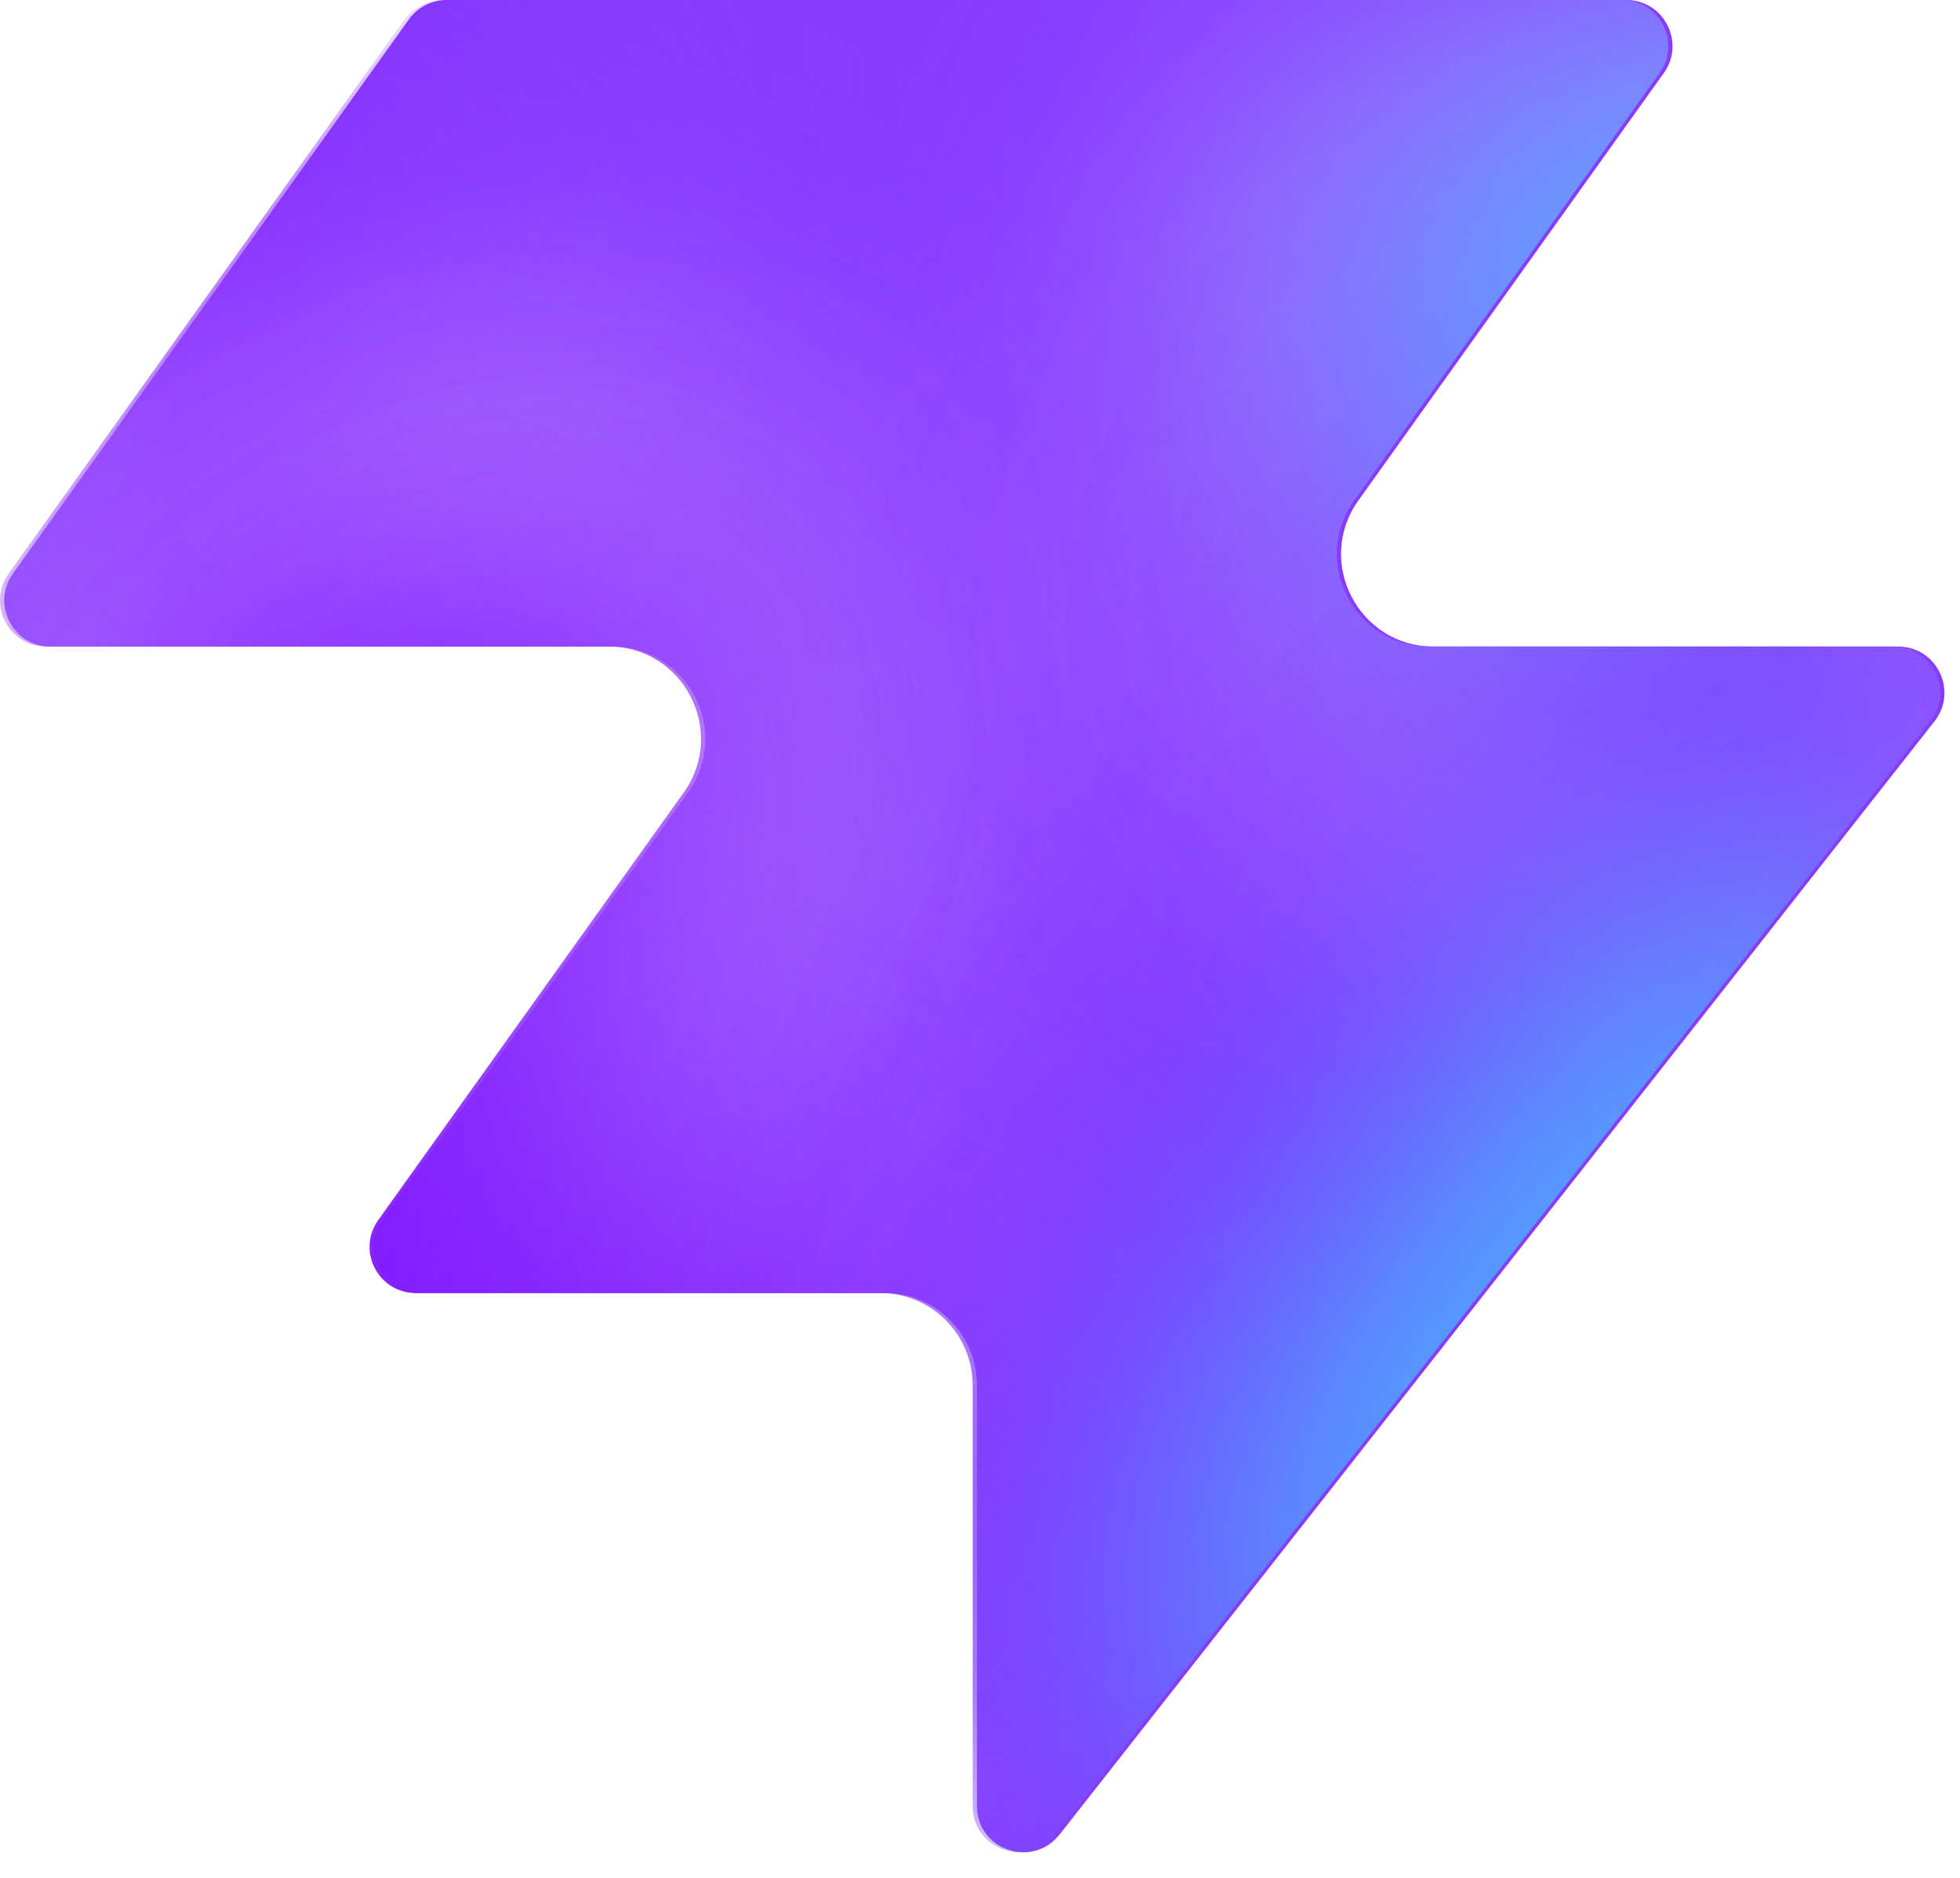
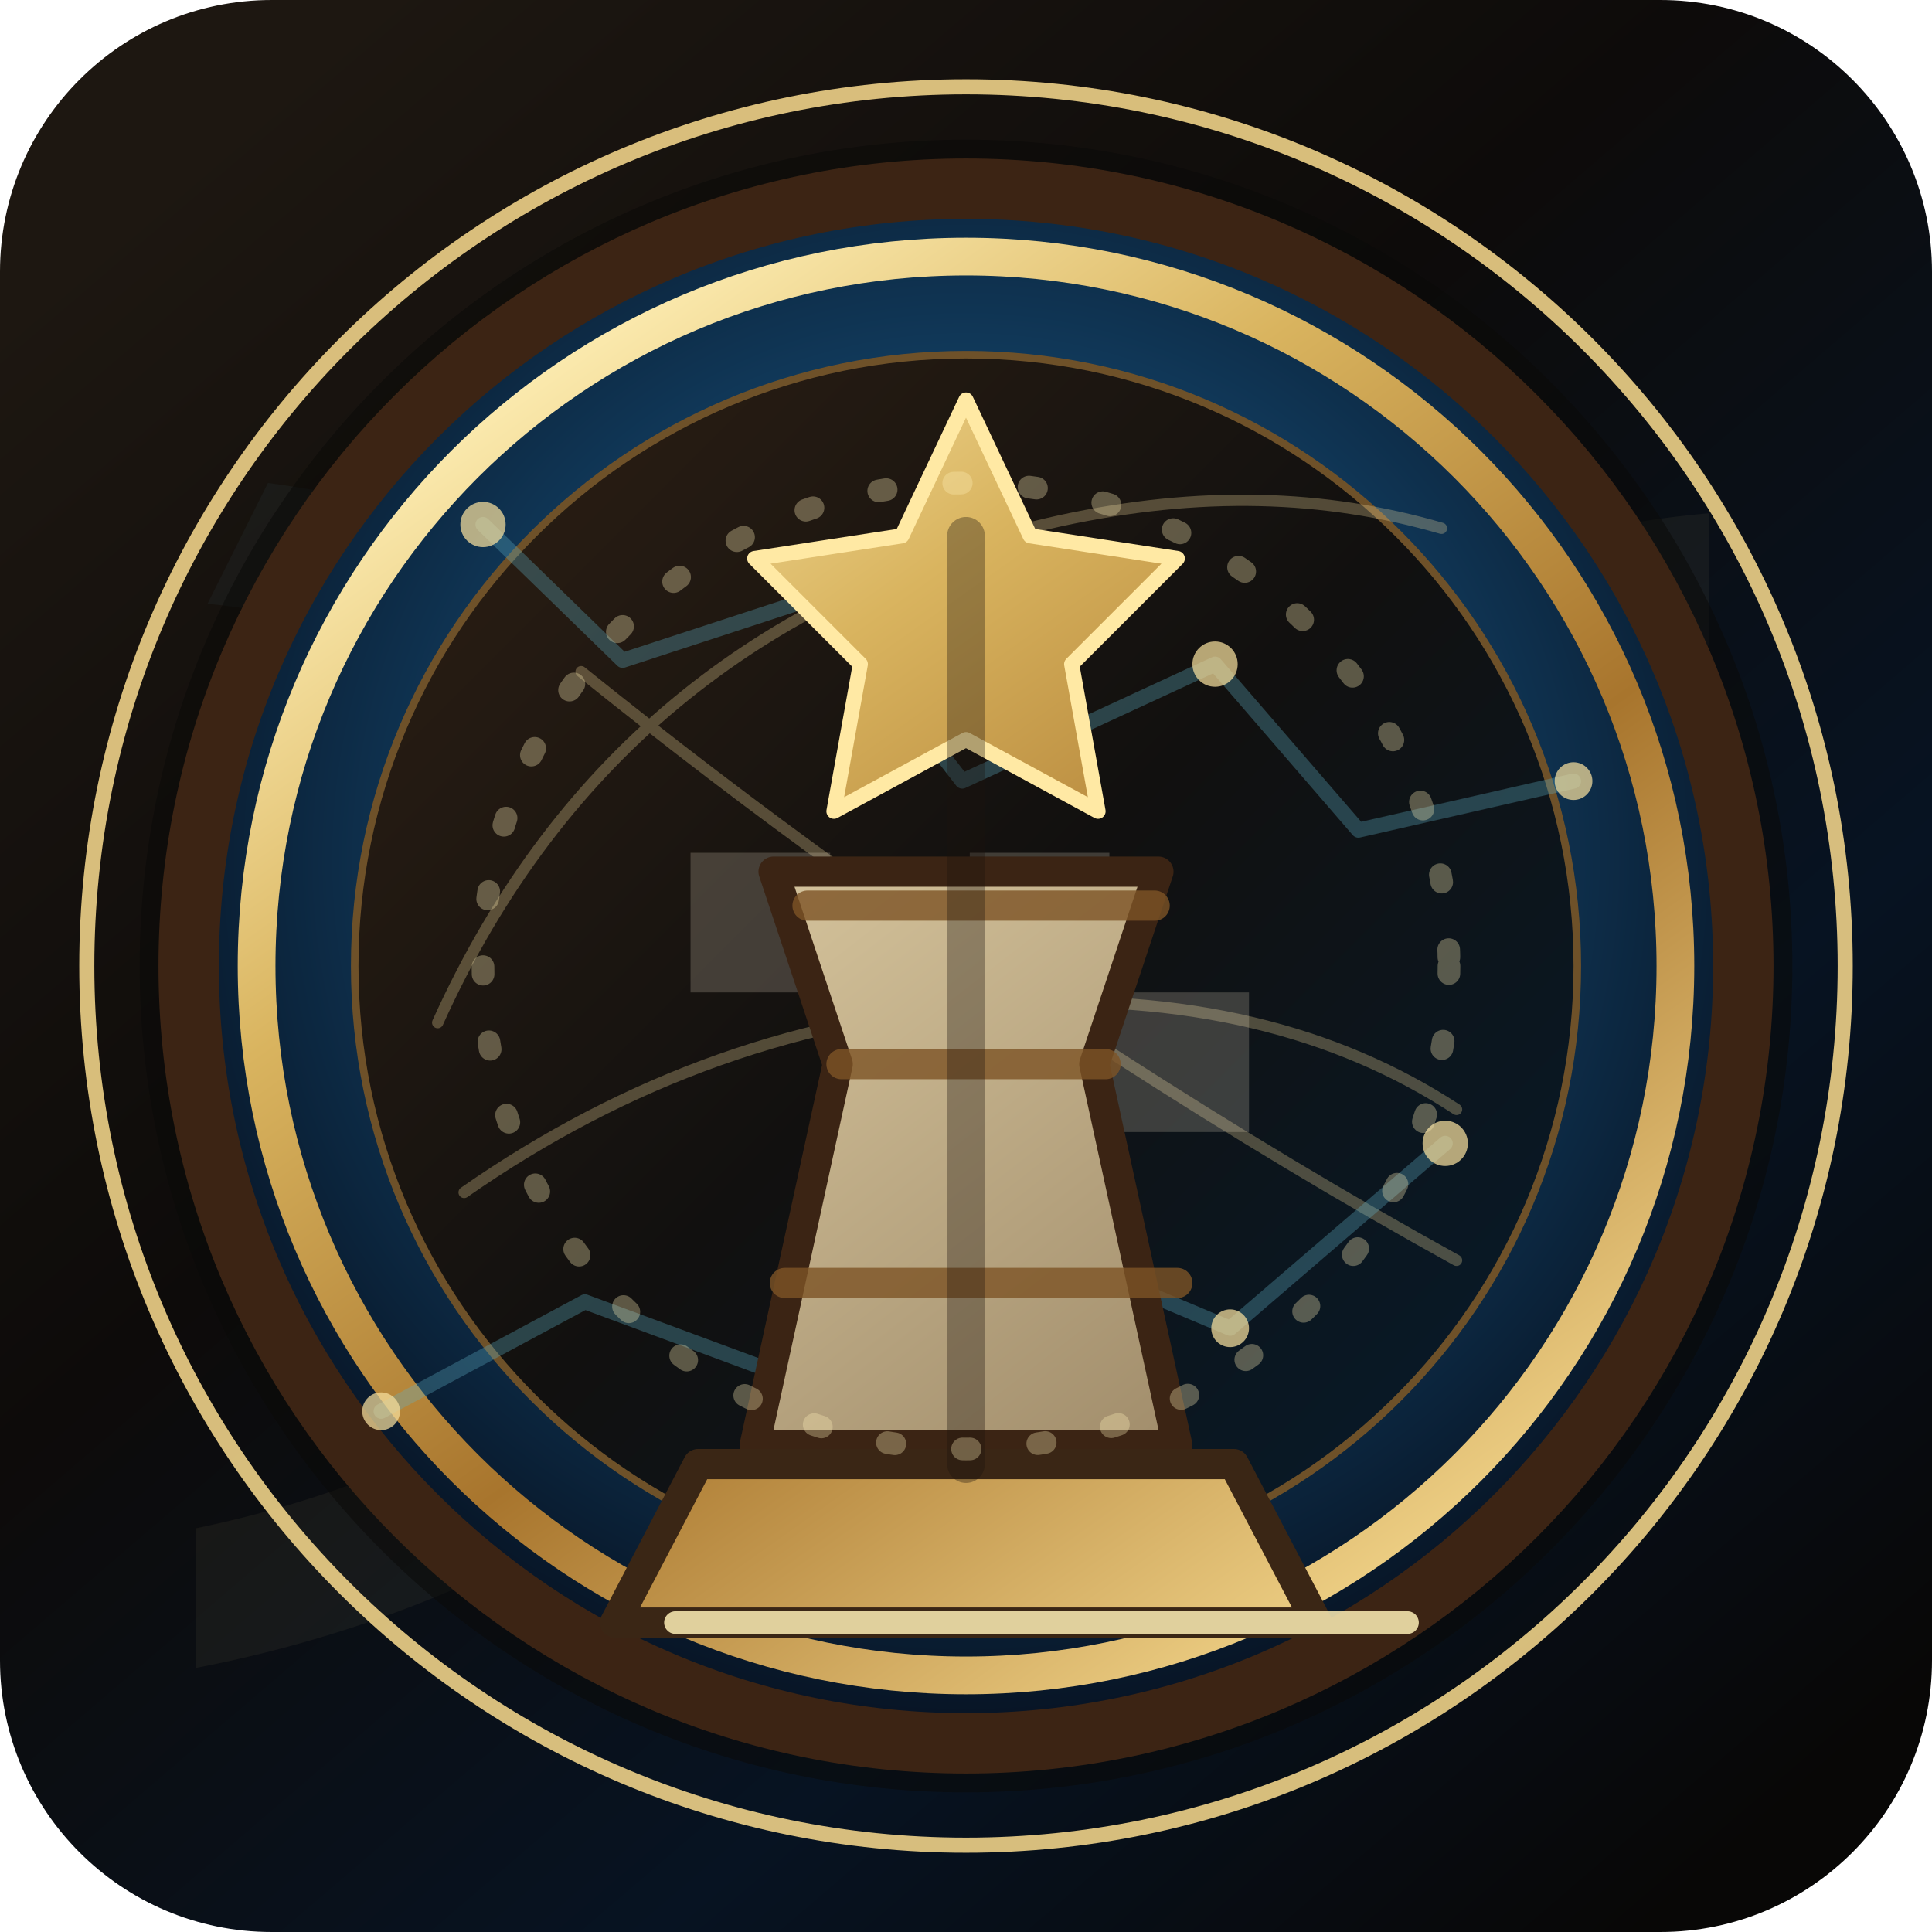
- <svg xmlns="http://www.w3.org/2000/svg" width="48" height="46" fill="none" viewBox="0 0 48 46">
-   <path fill="#863bff" d="M25.946 44.938c-.664.845-2.021.375-2.021-.698V33.937a2.26 2.26 0 0 0-2.262-2.262H10.287c-.92 0-1.456-1.04-.92-1.788l7.48-10.471c1.07-1.497 0-3.578-1.842-3.578H1.237c-.92 0-1.456-1.04-.92-1.788L10.013.474c.214-.297.556-.474.92-.474h28.894c.92 0 1.456 1.04.92 1.788l-7.48 10.471c-1.07 1.498 0 3.579 1.842 3.579h11.377c.943 0 1.473 1.088.89 1.83L25.947 44.94z" style="fill:#863bff;fill:color(display-p3 .525 .23 1);fill-opacity:1" />
-   <mask id="a" width="48" height="46" x="0" y="0" maskUnits="userSpaceOnUse" style="mask-type:alpha">
-     <path fill="#000" d="M25.842 44.938c-.664.844-2.021.375-2.021-.698V33.937a2.26 2.26 0 0 0-2.262-2.262H10.183c-.92 0-1.456-1.04-.92-1.788l7.48-10.471c1.07-1.498 0-3.579-1.842-3.579H1.133c-.92 0-1.456-1.04-.92-1.787L9.91.473c.214-.297.556-.474.92-.474h28.894c.92 0 1.456 1.04.92 1.788l-7.48 10.471c-1.07 1.498 0 3.578 1.842 3.578h11.377c.943 0 1.473 1.088.89 1.832L25.843 44.94z" style="fill:#000;fill-opacity:1" />
-   </mask>
-   <g mask="url(#a)">
-     <g filter="url(#b)">
-       <ellipse cx="5.508" cy="14.704" fill="#ede6ff" rx="5.508" ry="14.704" style="fill:#ede6ff;fill:color(display-p3 .927 .903 1);fill-opacity:1" transform="matrix(.00324 1 1 -.00324 -4.47 31.516)" />
-     </g>
-     <g filter="url(#c)">
-       <ellipse cx="10.399" cy="29.851" fill="#ede6ff" rx="10.399" ry="29.851" style="fill:#ede6ff;fill:color(display-p3 .927 .903 1);fill-opacity:1" transform="matrix(.00324 1 1 -.00324 -39.328 7.883)" />
-     </g>
-     <g filter="url(#d)">
-       <ellipse cx="5.508" cy="30.487" fill="#7e14ff" rx="5.508" ry="30.487" style="fill:#7e14ff;fill:color(display-p3 .492 .077 1);fill-opacity:1" transform="rotate(89.814 -25.913 -14.639)scale(1 -1)" />
-     </g>
-     <g filter="url(#e)">
-       <ellipse cx="5.508" cy="30.599" fill="#7e14ff" rx="5.508" ry="30.599" style="fill:#7e14ff;fill:color(display-p3 .492 .077 1);fill-opacity:1" transform="rotate(89.814 -32.644 -3.334)scale(1 -1)" />
-     </g>
-     <g filter="url(#f)">
-       <ellipse cx="5.508" cy="30.599" fill="#7e14ff" rx="5.508" ry="30.599" style="fill:#7e14ff;fill:color(display-p3 .492 .077 1);fill-opacity:1" transform="matrix(.00324 1 1 -.00324 -34.34 30.47)" />
-     </g>
-     <g filter="url(#g)">
-       <ellipse cx="14.072" cy="22.078" fill="#ede6ff" rx="14.072" ry="22.078" style="fill:#ede6ff;fill:color(display-p3 .927 .903 1);fill-opacity:1" transform="rotate(93.35 24.506 48.493)scale(-1 1)" />
-     </g>
-     <g filter="url(#h)">
-       <ellipse cx="3.47" cy="21.501" fill="#7e14ff" rx="3.47" ry="21.501" style="fill:#7e14ff;fill:color(display-p3 .492 .077 1);fill-opacity:1" transform="rotate(89.009 28.708 47.59)scale(-1 1)" />
-     </g>
-     <g filter="url(#i)">
-       <ellipse cx="3.47" cy="21.501" fill="#7e14ff" rx="3.47" ry="21.501" style="fill:#7e14ff;fill:color(display-p3 .492 .077 1);fill-opacity:1" transform="rotate(89.009 28.708 47.59)scale(-1 1)" />
-     </g>
-     <g filter="url(#j)">
-       <ellipse cx=".387" cy="8.972" fill="#7e14ff" rx="4.407" ry="29.108" style="fill:#7e14ff;fill:color(display-p3 .492 .077 1);fill-opacity:1" transform="rotate(39.51 .387 8.972)" />
-     </g>
-     <g filter="url(#k)">
-       <ellipse cx="47.523" cy="-6.092" fill="#7e14ff" rx="4.407" ry="29.108" style="fill:#7e14ff;fill:color(display-p3 .492 .077 1);fill-opacity:1" transform="rotate(37.892 47.523 -6.092)" />
-     </g>
-     <g filter="url(#l)">
-       <ellipse cx="41.412" cy="6.333" fill="#47bfff" rx="5.971" ry="9.665" style="fill:#47bfff;fill:color(display-p3 .28 .748 1);fill-opacity:1" transform="rotate(37.892 41.412 6.333)" />
-     </g>
-     <g filter="url(#m)">
-       <ellipse cx="-1.879" cy="38.332" fill="#7e14ff" rx="4.407" ry="29.108" style="fill:#7e14ff;fill:color(display-p3 .492 .077 1);fill-opacity:1" transform="rotate(37.892 -1.88 38.332)" />
-     </g>
-     <g filter="url(#n)">
-       <ellipse cx="-1.879" cy="38.332" fill="#7e14ff" rx="4.407" ry="29.108" style="fill:#7e14ff;fill:color(display-p3 .492 .077 1);fill-opacity:1" transform="rotate(37.892 -1.88 38.332)" />
-     </g>
-     <g filter="url(#o)">
-       <ellipse cx="35.651" cy="29.907" fill="#7e14ff" rx="4.407" ry="29.108" style="fill:#7e14ff;fill:color(display-p3 .492 .077 1);fill-opacity:1" transform="rotate(37.892 35.651 29.907)" />
-     </g>
-     <g filter="url(#p)">
-       <ellipse cx="38.418" cy="32.4" fill="#47bfff" rx="5.971" ry="15.297" style="fill:#47bfff;fill:color(display-p3 .28 .748 1);fill-opacity:1" transform="rotate(37.892 38.418 32.4)" />
-     </g>
+ <svg xmlns="http://www.w3.org/2000/svg" viewBox="0 0 512 512" role="img" aria-labelledby="title desc">
+   <defs>
+     <linearGradient id="bg" x1="58" y1="34" x2="454" y2="496" gradientUnits="userSpaceOnUse">
+       <stop stop-color="#1d1711" />
+       <stop offset=".38" stop-color="#0d0b0a" />
+       <stop offset=".72" stop-color="#071322" />
+       <stop offset="1" stop-color="#080706" />
+     </linearGradient>
+     <radialGradient id="lapis" cx="50%" cy="43%" r="57%">
+       <stop offset="0" stop-color="#287494" />
+       <stop offset=".55" stop-color="#113b5d" />
+       <stop offset="1" stop-color="#071323" />
+     </radialGradient>
+     <linearGradient id="gold" x1="142" y1="84" x2="382" y2="422" gradientUnits="userSpaceOnUse">
+       <stop stop-color="#fff0b7" />
+       <stop offset=".28" stop-color="#d9b45f" />
+       <stop offset=".6" stop-color="#a8752d" />
+       <stop offset="1" stop-color="#f2d58a" />
+     </linearGradient>
+     <linearGradient id="marble" x1="120" y1="92" x2="382" y2="430" gradientUnits="userSpaceOnUse">
+       <stop stop-color="#f8ecd0" />
+       <stop offset=".44" stop-color="#cdbb94" />
+       <stop offset="1" stop-color="#8b7657" />
+     </linearGradient>
+     <linearGradient id="seal" x1="118" y1="118" x2="394" y2="394" gradientUnits="userSpaceOnUse">
+       <stop stop-color="#2b1e13" />
+       <stop offset=".5" stop-color="#11100f" />
+       <stop offset="1" stop-color="#071a2a" />
+     </linearGradient>
+   </defs>
+   <rect width="512" height="512" rx="72" fill="url(#bg)" />
+   <path d="M52 405c87-18 148-70 201-137 45-57 96-123 200-132v35c-88 12-132 69-176 124-58 72-127 128-225 147Z" fill="#f2d58a" opacity=".055" />
+   <path d="M71 128c68 9 111 40 154 74 42 33 83 70 151 80 29 4 55 3 76-2v30c-27 6-58 7-91 2-75-12-122-51-166-86-42-33-81-60-140-66Z" fill="#56a0b7" opacity=".06" />
+   <circle cx="256" cy="256" r="219" fill="#0a0908" opacity=".54" />
+   <circle cx="256" cy="256" r="206" fill="url(#lapis)" stroke="#3c2414" stroke-width="16" />
+   <circle cx="256" cy="256" r="188" fill="none" stroke="url(#gold)" stroke-width="10" />
+   <circle cx="256" cy="256" r="162" fill="url(#seal)" stroke="#6e5129" stroke-width="2" />
+   <path d="M116 271c32-71 88-116 165-133 37-8 70-7 101 2M123 316c43-30 90-47 142-50 49-3 89 7 121 28M154 178c46 37 93 71 142 102 31 20 61 38 90 54" fill="none" stroke="#f7df9d" stroke-linecap="round" stroke-width="3" opacity=".28" />
+   <path d="M128 139l37 36 52-17 38 49 67-31 38 44 57-13M101 374l54-29 54 20 48-42 69 29 57-49" fill="none" stroke="#5fb1c5" stroke-linecap="round" stroke-linejoin="round" stroke-width="4" opacity=".32" />
+   <g fill="#f7df9d" opacity=".72">
+     <circle cx="128" cy="139" r="6" />
+     <circle cx="217" cy="158" r="5" />
+     <circle cx="322" cy="176" r="6" />
+     <circle cx="417" cy="207" r="5" />
+     <circle cx="101" cy="374" r="5" />
+     <circle cx="209" cy="365" r="6" />
+     <circle cx="326" cy="352" r="5" />
+     <circle cx="383" cy="303" r="6" />
  </g>
-   <defs>
-     <filter id="b" width="60.045" height="41.654" x="-19.77" y="16.149" color-interpolation-filters="sRGB" filterUnits="userSpaceOnUse">
-       <feFlood flood-opacity="0" result="BackgroundImageFix" />
-       <feBlend in="SourceGraphic" in2="BackgroundImageFix" result="shape" />
-       <feGaussianBlur result="effect1_foregroundBlur_2002_17158" stdDeviation="7.659" />
-     </filter>
-     <filter id="c" width="90.34" height="51.437" x="-54.613" y="-7.533" color-interpolation-filters="sRGB" filterUnits="userSpaceOnUse">
-       <feFlood flood-opacity="0" result="BackgroundImageFix" />
-       <feBlend in="SourceGraphic" in2="BackgroundImageFix" result="shape" />
-       <feGaussianBlur result="effect1_foregroundBlur_2002_17158" stdDeviation="7.659" />
-     </filter>
-     <filter id="d" width="79.355" height="29.4" x="-49.64" y="2.03" color-interpolation-filters="sRGB" filterUnits="userSpaceOnUse">
-       <feFlood flood-opacity="0" result="BackgroundImageFix" />
-       <feBlend in="SourceGraphic" in2="BackgroundImageFix" result="shape" />
-       <feGaussianBlur result="effect1_foregroundBlur_2002_17158" stdDeviation="4.596" />
-     </filter>
-     <filter id="e" width="79.579" height="29.4" x="-45.045" y="20.029" color-interpolation-filters="sRGB" filterUnits="userSpaceOnUse">
-       <feFlood flood-opacity="0" result="BackgroundImageFix" />
-       <feBlend in="SourceGraphic" in2="BackgroundImageFix" result="shape" />
-       <feGaussianBlur result="effect1_foregroundBlur_2002_17158" stdDeviation="4.596" />
-     </filter>
-     <filter id="f" width="79.579" height="29.4" x="-43.513" y="21.178" color-interpolation-filters="sRGB" filterUnits="userSpaceOnUse">
-       <feFlood flood-opacity="0" result="BackgroundImageFix" />
-       <feBlend in="SourceGraphic" in2="BackgroundImageFix" result="shape" />
-       <feGaussianBlur result="effect1_foregroundBlur_2002_17158" stdDeviation="4.596" />
-     </filter>
-     <filter id="g" width="74.749" height="58.852" x="15.756" y="-17.901" color-interpolation-filters="sRGB" filterUnits="userSpaceOnUse">
-       <feFlood flood-opacity="0" result="BackgroundImageFix" />
-       <feBlend in="SourceGraphic" in2="BackgroundImageFix" result="shape" />
-       <feGaussianBlur result="effect1_foregroundBlur_2002_17158" stdDeviation="7.659" />
-     </filter>
-     <filter id="h" width="61.377" height="25.362" x="23.548" y="2.284" color-interpolation-filters="sRGB" filterUnits="userSpaceOnUse">
-       <feFlood flood-opacity="0" result="BackgroundImageFix" />
-       <feBlend in="SourceGraphic" in2="BackgroundImageFix" result="shape" />
-       <feGaussianBlur result="effect1_foregroundBlur_2002_17158" stdDeviation="4.596" />
-     </filter>
-     <filter id="i" width="61.377" height="25.362" x="23.548" y="2.284" color-interpolation-filters="sRGB" filterUnits="userSpaceOnUse">
-       <feFlood flood-opacity="0" result="BackgroundImageFix" />
-       <feBlend in="SourceGraphic" in2="BackgroundImageFix" result="shape" />
-       <feGaussianBlur result="effect1_foregroundBlur_2002_17158" stdDeviation="4.596" />
-     </filter>
-     <filter id="j" width="56.045" height="63.649" x="-27.636" y="-22.853" color-interpolation-filters="sRGB" filterUnits="userSpaceOnUse">
-       <feFlood flood-opacity="0" result="BackgroundImageFix" />
-       <feBlend in="SourceGraphic" in2="BackgroundImageFix" result="shape" />
-       <feGaussianBlur result="effect1_foregroundBlur_2002_17158" stdDeviation="4.596" />
-     </filter>
-     <filter id="k" width="54.814" height="64.646" x="20.116" y="-38.415" color-interpolation-filters="sRGB" filterUnits="userSpaceOnUse">
-       <feFlood flood-opacity="0" result="BackgroundImageFix" />
-       <feBlend in="SourceGraphic" in2="BackgroundImageFix" result="shape" />
-       <feGaussianBlur result="effect1_foregroundBlur_2002_17158" stdDeviation="4.596" />
-     </filter>
-     <filter id="l" width="33.541" height="35.313" x="24.641" y="-11.323" color-interpolation-filters="sRGB" filterUnits="userSpaceOnUse">
-       <feFlood flood-opacity="0" result="BackgroundImageFix" />
-       <feBlend in="SourceGraphic" in2="BackgroundImageFix" result="shape" />
-       <feGaussianBlur result="effect1_foregroundBlur_2002_17158" stdDeviation="4.596" />
-     </filter>
-     <filter id="m" width="54.814" height="64.646" x="-29.286" y="6.009" color-interpolation-filters="sRGB" filterUnits="userSpaceOnUse">
-       <feFlood flood-opacity="0" result="BackgroundImageFix" />
-       <feBlend in="SourceGraphic" in2="BackgroundImageFix" result="shape" />
-       <feGaussianBlur result="effect1_foregroundBlur_2002_17158" stdDeviation="4.596" />
-     </filter>
-     <filter id="n" width="54.814" height="64.646" x="-29.286" y="6.009" color-interpolation-filters="sRGB" filterUnits="userSpaceOnUse">
-       <feFlood flood-opacity="0" result="BackgroundImageFix" />
-       <feBlend in="SourceGraphic" in2="BackgroundImageFix" result="shape" />
-       <feGaussianBlur result="effect1_foregroundBlur_2002_17158" stdDeviation="4.596" />
-     </filter>
-     <filter id="o" width="54.814" height="64.646" x="8.244" y="-2.416" color-interpolation-filters="sRGB" filterUnits="userSpaceOnUse">
-       <feFlood flood-opacity="0" result="BackgroundImageFix" />
-       <feBlend in="SourceGraphic" in2="BackgroundImageFix" result="shape" />
-       <feGaussianBlur result="effect1_foregroundBlur_2002_17158" stdDeviation="4.596" />
-     </filter>
-     <filter id="p" width="39.409" height="43.623" x="18.713" y="10.588" color-interpolation-filters="sRGB" filterUnits="userSpaceOnUse">
-       <feFlood flood-opacity="0" result="BackgroundImageFix" />
-       <feBlend in="SourceGraphic" in2="BackgroundImageFix" result="shape" />
-       <feGaussianBlur result="effect1_foregroundBlur_2002_17158" stdDeviation="4.596" />
-     </filter>
-   </defs>
+   <g opacity=".2" fill="#f8ecd0">
+     <path d="M183 226h37v37h-37zM220 263h37v37h-37zM257 226h37v37h-37zM294 263h37v37h-37z" />
+   </g>
+   <path d="M256 106 273 142 312 148 284 176 291 215 256 196 221 215 228 176 200 148 239 142Z" fill="url(#gold)" stroke="#ffe9a4" stroke-width="4" stroke-linejoin="round" />
+   <path d="M205 231h102l-17 51 22 101H200l22-101Z" fill="url(#marble)" stroke="#3b2414" stroke-width="8" stroke-linejoin="round" />
+   <path d="M214 240h92M223 282h70M208 340h104" fill="none" stroke="#7d5426" stroke-linecap="round" stroke-width="8" opacity=".8" />
+   <path d="M185 388h142l22 42H163Z" fill="url(#gold)" stroke="#3a2615" stroke-width="8" stroke-linejoin="round" />
+   <path d="M179 430h194" stroke="#fff0b7" stroke-linecap="round" stroke-width="6" opacity=".84" />
+   <path d="M256 142v246" stroke="#1a120b" stroke-linecap="round" stroke-width="10" opacity=".34" />
+   <circle cx="256" cy="256" r="128" fill="none" stroke="#fff0b7" stroke-dasharray="2 18" stroke-linecap="round" stroke-width="6" opacity=".32" />
+   <circle cx="256" cy="256" r="233" fill="none" stroke="#f2d58a" stroke-width="4" opacity=".88" />
</svg>
